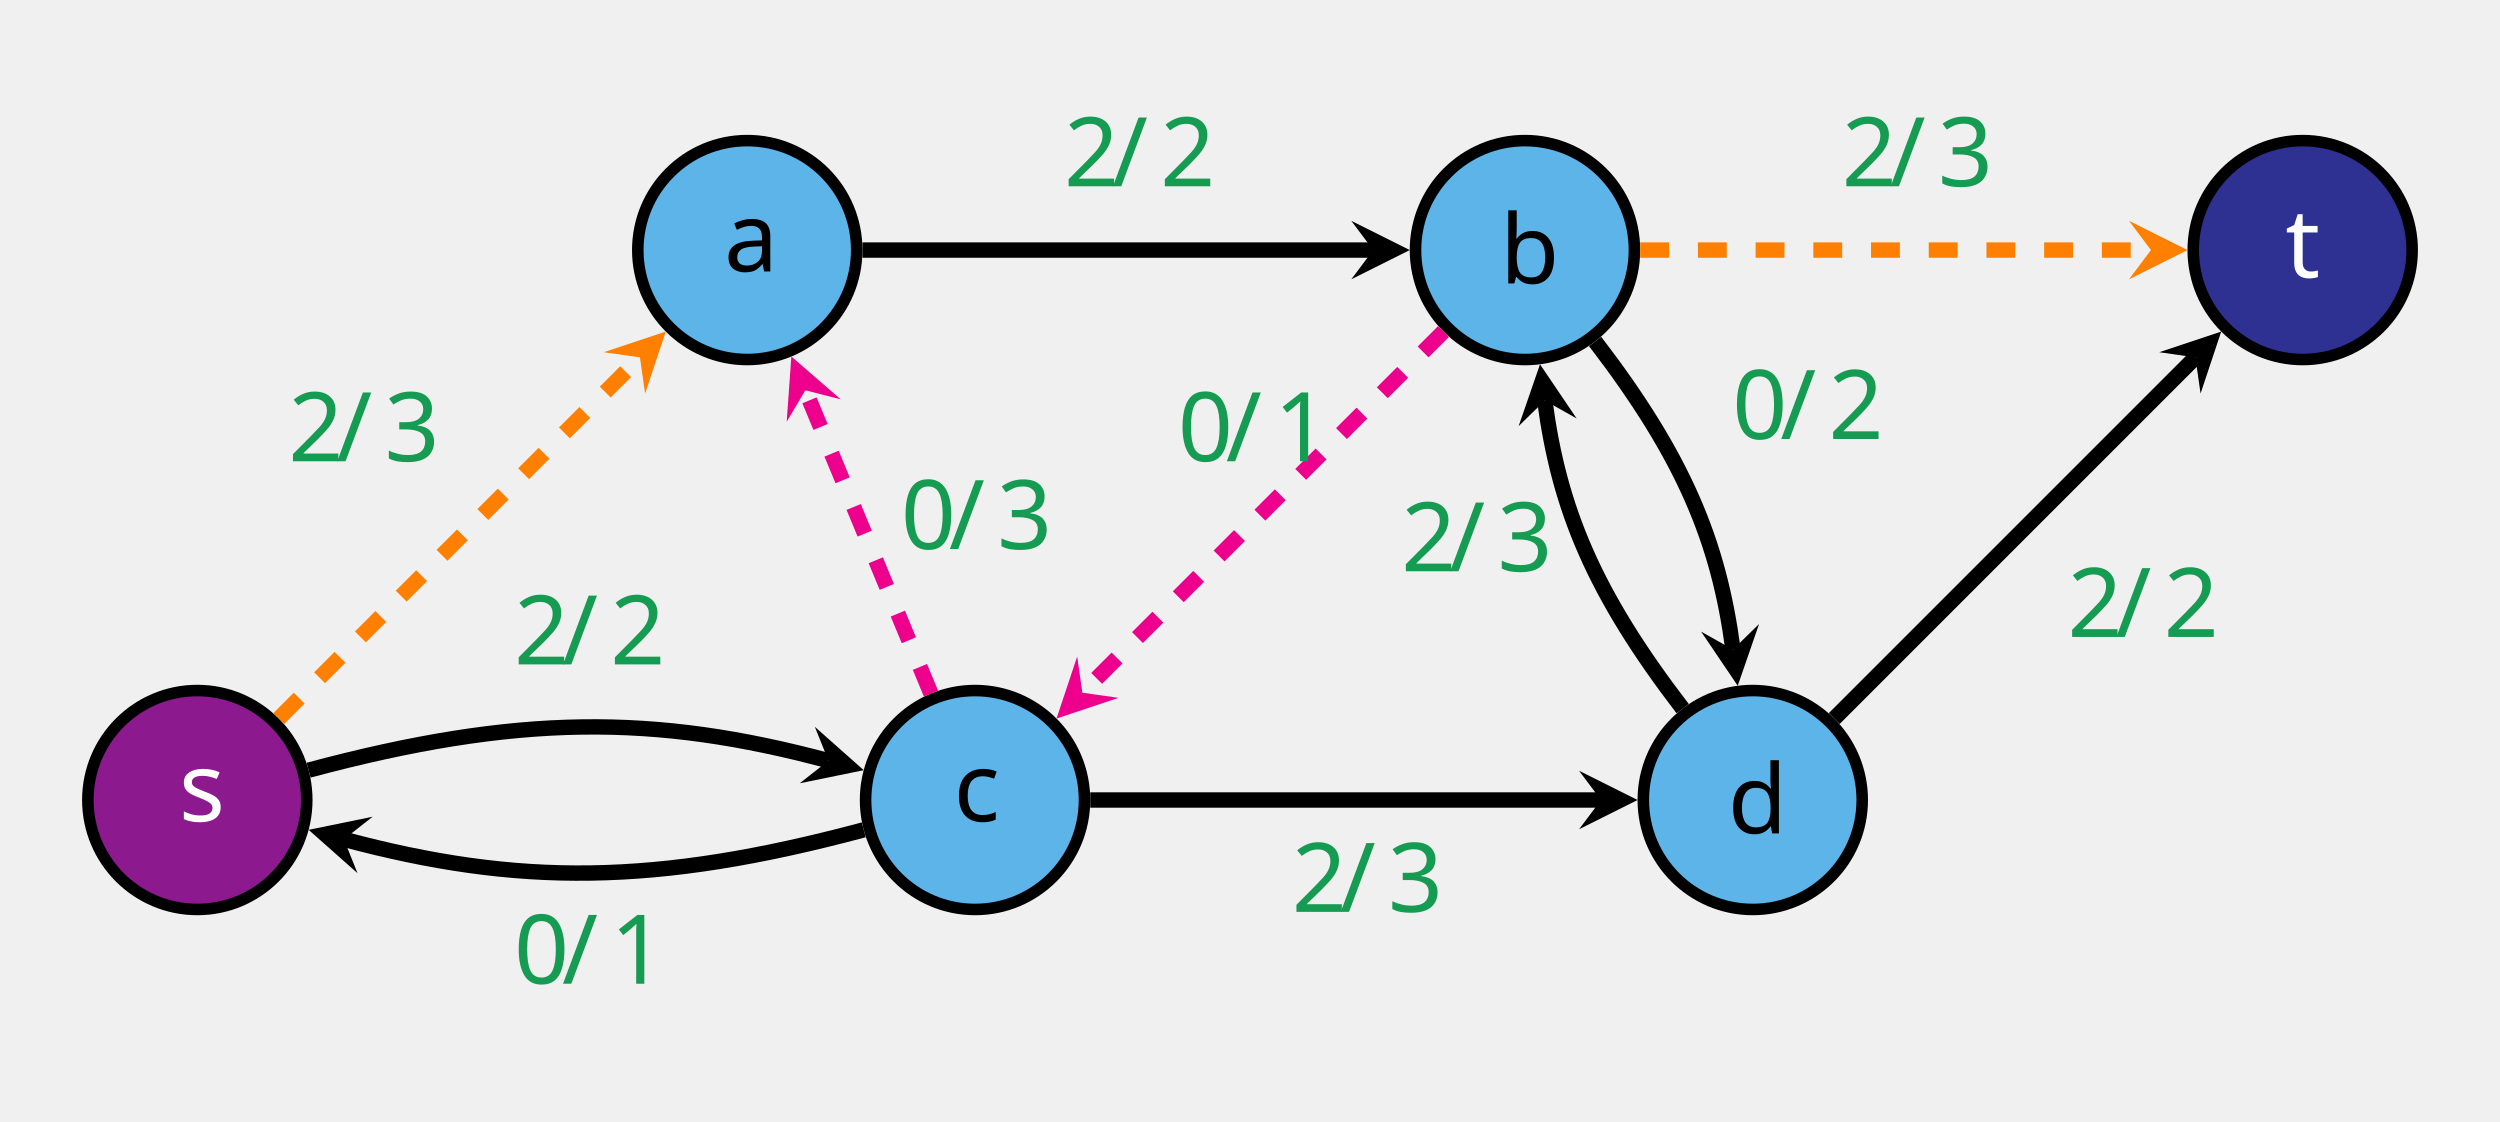
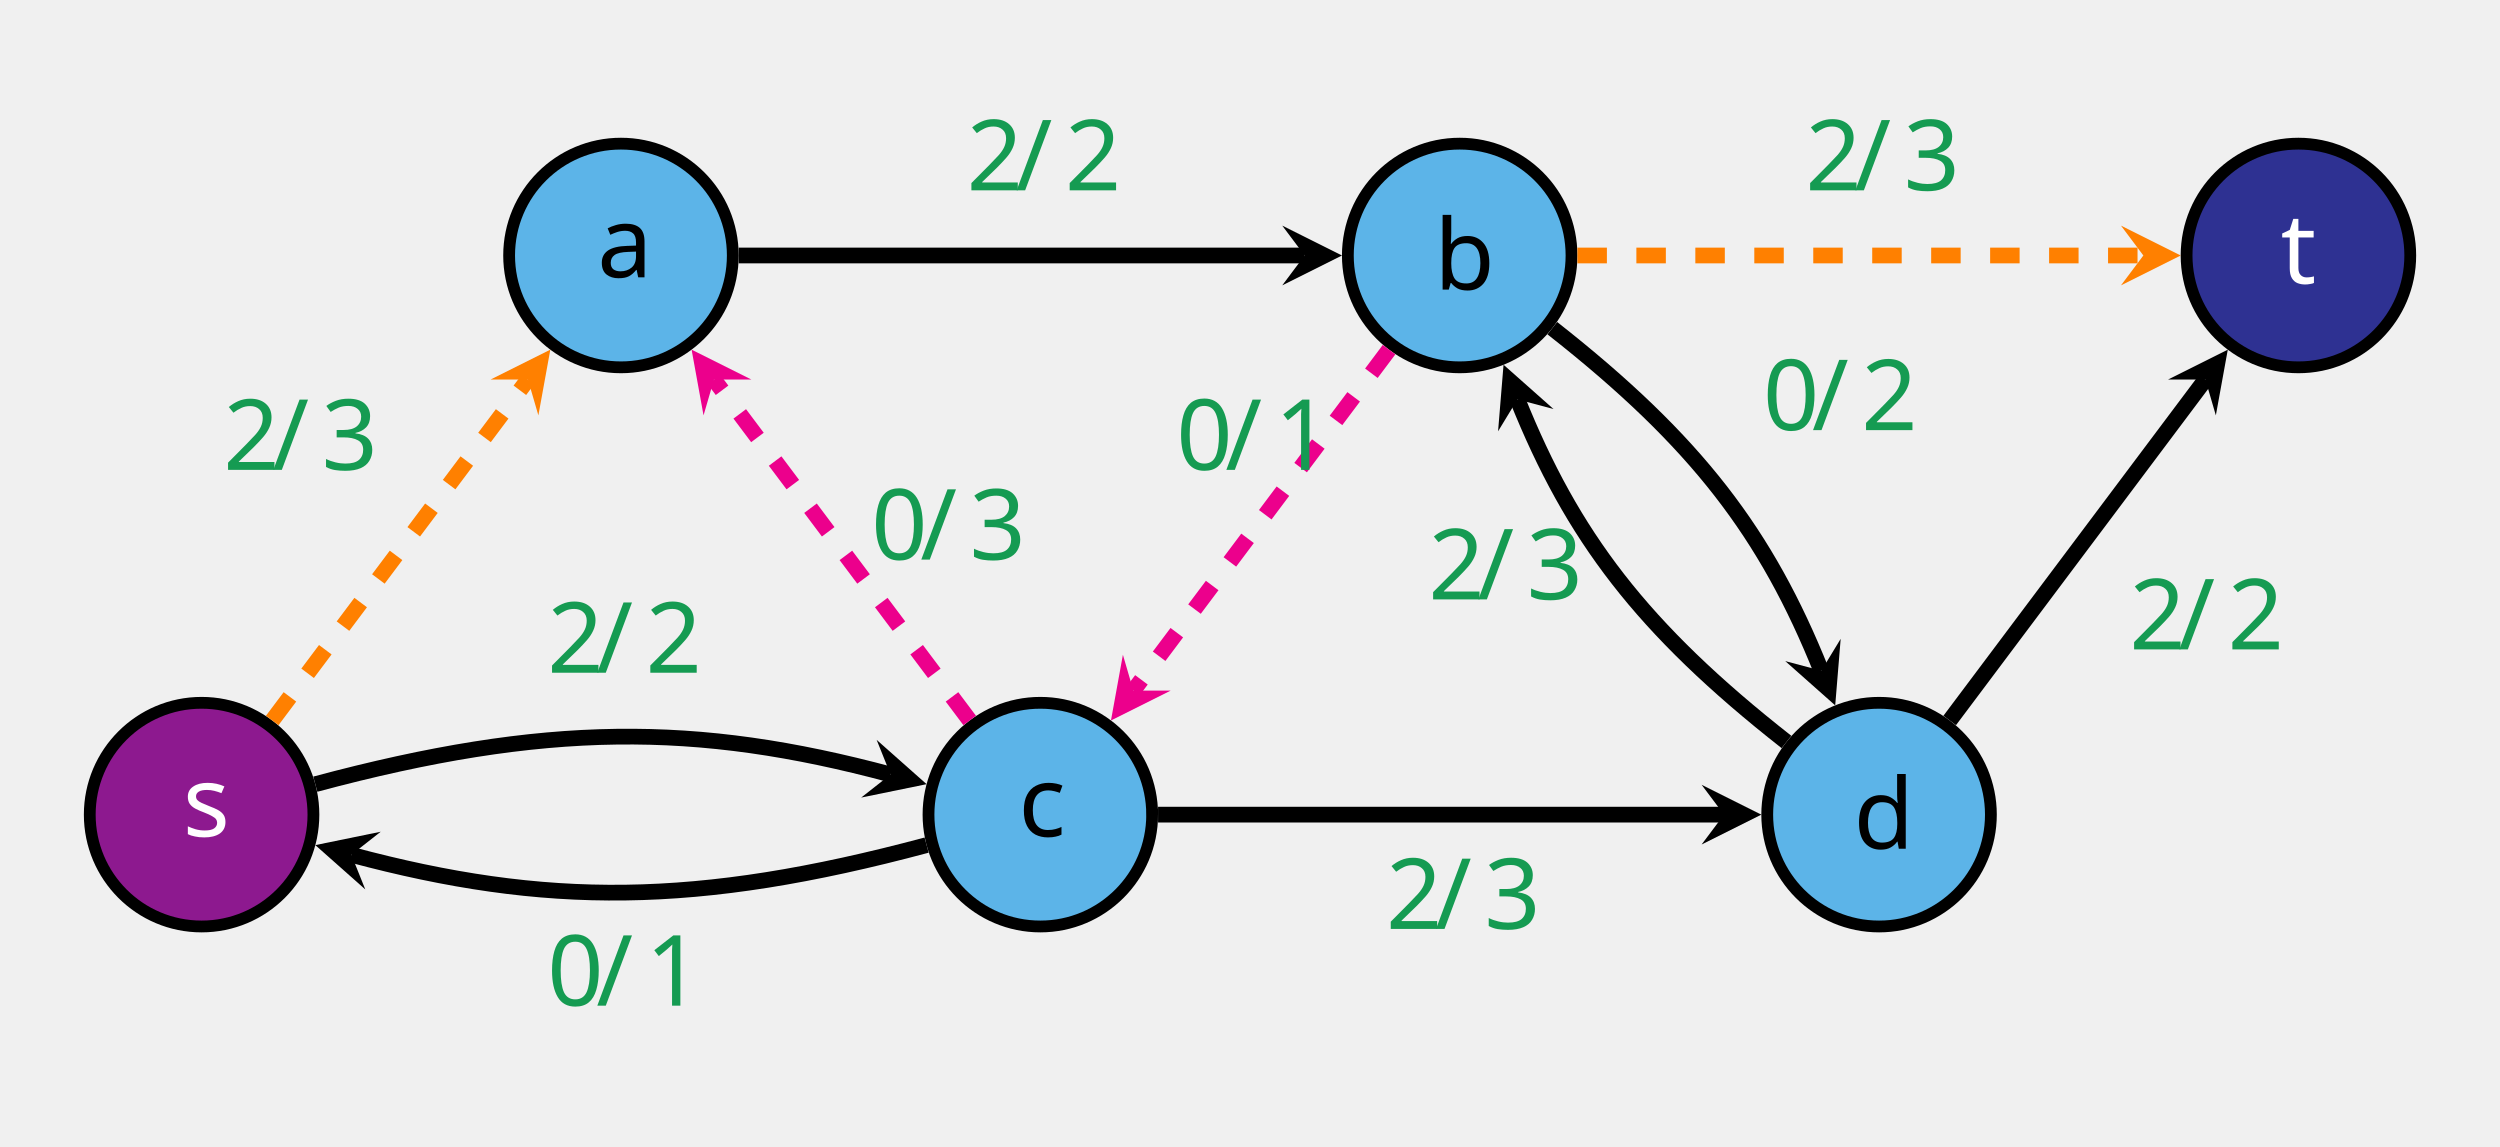
- <svg xmlns="http://www.w3.org/2000/svg" version="1.1" id="svg2" width="345.307" height="154.96" viewBox="0 0 345.307 154.96">
+ <svg xmlns="http://www.w3.org/2000/svg" version="1.1" id="svg2" width="337.972" height="155.044" viewBox="0 0 337.972 155.044">
  <defs id="defs6" />
-   <g id="g8" transform="matrix(1.333333,0,0,-1.333333,0,154.96)">
-     <g id="g10" transform="translate(77.409,90.315)">
+   <g id="g8" transform="matrix(1.333333,0,0,-1.333333,0,155.044)">
+     <g id="g10" transform="translate(20.44,33.685)">
      <g id="g12">
        <g id="g14">
          <g id="g16">
            <g id="g18">
-               <path d="M 11.339,0 C 11.339,6.262 6.262,11.339 0,11.339 -6.262,11.339 -11.339,6.262 -11.339,0 c 0,-6.262 5.076,-11.339 11.339,-11.339 6.262,0 11.339,5.076 11.339,11.339 z" style="fill:#5cb4e8;fill-opacity:1;fill-rule:nonzero;stroke:#000000;stroke-width:1.196;stroke-linecap:butt;stroke-linejoin:miter;stroke-miterlimit:10;stroke-dasharray:none;stroke-opacity:1" id="path20" />
-             </g>
-             <g id="g22" transform="translate(-2.394,-2.214)">
+               <path d="m 53.859,56.694 c 0,6.262 -5.076,11.339 -11.339,11.339 -6.262,0 -11.339,-5.076 -11.339,-11.339 0,-6.262 5.076,-11.339 11.339,-11.339 6.262,0 11.339,5.076 11.339,11.339 z" style="fill:#5cb4e8;fill-opacity:1;fill-rule:nonzero;stroke:#000000;stroke-width:1.196;stroke-linecap:butt;stroke-linejoin:miter;stroke-miterlimit:10;stroke-dasharray:none;stroke-opacity:1" id="path20" />
+             </g>
+             <g id="g22" transform="translate(40.126,54.479)">
              <g id="g24">
-                 <g id="g26" transform="translate(-75.015,-88.101)">
-                   <text xml:space="preserve" transform="matrix(1,0,0,-1,75.015,88.101)" style="font-variant:normal;font-weight:normal;font-size:9.963px;font-family:CMSS10;-inkscape-font-specification:CMSS10;writing-mode:lr-tb;fill:#000000;fill-opacity:1;fill-rule:nonzero;stroke:none" id="text30">
+                 <g id="g26" transform="translate(-60.566,-88.164)">
+                   <text xml:space="preserve" transform="matrix(1,0,0,-1,60.566,88.164)" style="font-variant:normal;font-weight:normal;font-size:9.963px;font-family:CMSS10;-inkscape-font-specification:CMSS10;writing-mode:lr-tb;fill:#000000;fill-opacity:1;fill-rule:nonzero;stroke:none" id="text30">
                    <tspan x="0" y="0" id="tspan28">a</tspan>
                  </text>
-                   <g id="g32" transform="translate(75.015,88.101)" />
-                 </g>
-               </g>
-               <g id="g34" transform="translate(2.394,2.214)" />
+                   <g id="g32" transform="translate(60.566,88.164)" />
+                 </g>
+               </g>
+               <g id="g34" transform="translate(-40.126,-54.479)" />
            </g>
          </g>
          <g id="g36">
            <g id="g38">
-               <path d="m 91.905,0 c 0,6.262 -5.076,11.339 -11.339,11.339 -6.262,0 -11.339,-5.076 -11.339,-11.339 0,-6.262 5.076,-11.339 11.339,-11.339 6.262,0 11.339,5.076 11.339,11.339 z" style="fill:#5cb4e8;fill-opacity:1;fill-rule:nonzero;stroke:#000000;stroke-width:1.196;stroke-linecap:butt;stroke-linejoin:miter;stroke-miterlimit:10;stroke-dasharray:none;stroke-opacity:1" id="path40" />
-             </g>
-             <g id="g42" transform="translate(77.992,-3.459)">
+               <path d="m 138.899,56.694 c 0,6.262 -5.076,11.339 -11.339,11.339 -6.262,0 -11.339,-5.076 -11.339,-11.339 0,-6.262 5.076,-11.339 11.339,-11.339 6.262,0 11.339,5.076 11.339,11.339 z" style="fill:#5cb4e8;fill-opacity:1;fill-rule:nonzero;stroke:#000000;stroke-width:1.196;stroke-linecap:butt;stroke-linejoin:miter;stroke-miterlimit:10;stroke-dasharray:none;stroke-opacity:1" id="path40" />
+             </g>
+             <g id="g42" transform="translate(124.986,53.234)">
              <g id="g44">
-                 <g id="g46" transform="translate(-155.401,-86.856)">
-                   <text xml:space="preserve" transform="matrix(1,0,0,-1,155.401,86.856)" style="font-variant:normal;font-weight:normal;font-size:9.963px;font-family:CMSS10;-inkscape-font-specification:CMSS10;writing-mode:lr-tb;fill:#000000;fill-opacity:1;fill-rule:nonzero;stroke:none" id="text50">
+                 <g id="g46" transform="translate(-145.426,-86.919)">
+                   <text xml:space="preserve" transform="matrix(1,0,0,-1,145.426,86.919)" style="font-variant:normal;font-weight:normal;font-size:9.963px;font-family:CMSS10;-inkscape-font-specification:CMSS10;writing-mode:lr-tb;fill:#000000;fill-opacity:1;fill-rule:nonzero;stroke:none" id="text50">
                    <tspan x="0" y="0" id="tspan48">b</tspan>
                  </text>
-                   <g id="g52" transform="translate(155.401,86.856)" />
-                 </g>
-               </g>
-               <g id="g54" transform="translate(-77.992,3.459)" />
+                   <g id="g52" transform="translate(145.426,86.919)" />
+                 </g>
+               </g>
+               <g id="g54" transform="translate(-124.986,-53.234)" />
            </g>
          </g>
          <g id="g56">
            <g id="g58">
-               <path d="m 172.472,0 c 0,6.262 -5.076,11.339 -11.339,11.339 -6.262,0 -11.339,-5.076 -11.339,-11.339 0,-6.262 5.076,-11.339 11.339,-11.339 6.262,0 11.339,5.076 11.339,11.339 z" style="fill:#2e3192;fill-opacity:1;fill-rule:nonzero;stroke:#000000;stroke-width:1.196;stroke-linecap:butt;stroke-linejoin:miter;stroke-miterlimit:10;stroke-dasharray:none;stroke-opacity:1" id="path60" />
-             </g>
-             <g id="g62" transform="translate(159.332,-2.846)">
+               <path d="m 223.94,56.694 c 0,6.262 -5.076,11.339 -11.339,11.339 -6.262,0 -11.339,-5.076 -11.339,-11.339 0,-6.262 5.076,-11.339 11.339,-11.339 6.262,0 11.339,5.076 11.339,11.339 z" style="fill:#2e3192;fill-opacity:1;fill-rule:nonzero;stroke:#000000;stroke-width:1.196;stroke-linecap:butt;stroke-linejoin:miter;stroke-miterlimit:10;stroke-dasharray:none;stroke-opacity:1" id="path60" />
+             </g>
+             <g id="g62" transform="translate(210.8,53.847)">
              <g id="g64">
-                 <g id="g66" transform="translate(-236.741,-87.469)">
-                   <text xml:space="preserve" transform="matrix(1,0,0,-1,236.741,87.469)" style="font-variant:normal;font-weight:normal;font-size:9.963px;font-family:CMSS10;-inkscape-font-specification:CMSS10;writing-mode:lr-tb;fill:#ffffff;fill-opacity:1;fill-rule:nonzero;stroke:none" id="text70">
+                 <g id="g66" transform="translate(-231.24,-87.532)">
+                   <text xml:space="preserve" transform="matrix(1,0,0,-1,231.24,87.532)" style="font-variant:normal;font-weight:normal;font-size:9.963px;font-family:CMSS10;-inkscape-font-specification:CMSS10;writing-mode:lr-tb;fill:#ffffff;fill-opacity:1;fill-rule:nonzero;stroke:none" id="text70">
                    <tspan x="0" y="0" id="tspan68">t</tspan>
                  </text>
-                   <g id="g72" transform="translate(236.741,87.469)" />
-                 </g>
-               </g>
-               <g id="g74" transform="translate(-159.332,2.846)" />
+                   <g id="g72" transform="translate(231.24,87.532)" />
+                 </g>
+               </g>
+               <g id="g74" transform="translate(-210.8,-53.847)" />
            </g>
          </g>
          <g id="g76">
            <g id="g78">
-               <path d="m -45.63,-56.969 c 0,6.262 -5.076,11.339 -11.339,11.339 -6.262,0 -11.339,-5.076 -11.339,-11.339 0,-6.262 5.076,-11.339 11.339,-11.339 6.262,0 11.339,5.076 11.339,11.339 z" style="fill:#8d198f;fill-opacity:1;fill-rule:nonzero;stroke:#000000;stroke-width:1.196;stroke-linecap:butt;stroke-linejoin:miter;stroke-miterlimit:10;stroke-dasharray:none;stroke-opacity:1" id="path80" />
-             </g>
-             <g id="g82" transform="translate(-58.878,-59.182)">
+               <path d="M 11.339,0 C 11.339,6.262 6.262,11.339 0,11.339 -6.262,11.339 -11.339,6.262 -11.339,0 c 0,-6.262 5.076,-11.339 11.339,-11.339 6.262,0 11.339,5.076 11.339,11.339 z" style="fill:#8d198f;fill-opacity:1;fill-rule:nonzero;stroke:#000000;stroke-width:1.196;stroke-linecap:butt;stroke-linejoin:miter;stroke-miterlimit:10;stroke-dasharray:none;stroke-opacity:1" id="path80" />
+             </g>
+             <g id="g82" transform="translate(-1.909,-2.214)">
              <g id="g84">
-                 <g id="g86" transform="translate(-18.531,-31.133)">
-                   <text xml:space="preserve" transform="matrix(1,0,0,-1,18.531,31.133)" style="font-variant:normal;font-weight:normal;font-size:9.963px;font-family:CMSS10;-inkscape-font-specification:CMSS10;writing-mode:lr-tb;fill:#ffffff;fill-opacity:1;fill-rule:nonzero;stroke:none" id="text90">
+                 <g id="g86" transform="translate(-18.531,-31.471)">
+                   <text xml:space="preserve" transform="matrix(1,0,0,-1,18.531,31.471)" style="font-variant:normal;font-weight:normal;font-size:9.963px;font-family:CMSS10;-inkscape-font-specification:CMSS10;writing-mode:lr-tb;fill:#ffffff;fill-opacity:1;fill-rule:nonzero;stroke:none" id="text90">
                    <tspan x="0" y="0" id="tspan88">s</tspan>
                  </text>
-                   <g id="g92" transform="translate(18.531,31.133)" />
-                 </g>
-               </g>
-               <g id="g94" transform="translate(58.878,59.182)" />
+                   <g id="g92" transform="translate(18.531,31.471)" />
+                 </g>
+               </g>
+               <g id="g94" transform="translate(1.909,2.214)" />
            </g>
          </g>
          <g id="g96">
            <g id="g98">
-               <path d="m 34.936,-56.969 c 0,6.262 -5.076,11.339 -11.339,11.339 -6.262,0 -11.339,-5.076 -11.339,-11.339 0,-6.262 5.076,-11.339 11.339,-11.339 6.262,0 11.339,5.076 11.339,11.339 z" style="fill:#5cb4e8;fill-opacity:1;fill-rule:nonzero;stroke:#000000;stroke-width:1.196;stroke-linecap:butt;stroke-linejoin:miter;stroke-miterlimit:10;stroke-dasharray:none;stroke-opacity:1" id="path100" />
-             </g>
-             <g id="g102" transform="translate(21.383,-59.182)">
+               <path d="m 96.379,0 c 0,6.262 -5.076,11.339 -11.339,11.339 C 78.778,11.339 73.702,6.262 73.702,0 c 0,-6.262 5.076,-11.339 11.339,-11.339 6.262,0 11.339,5.076 11.339,11.339 z" style="fill:#5cb4e8;fill-opacity:1;fill-rule:nonzero;stroke:#000000;stroke-width:1.196;stroke-linecap:butt;stroke-linejoin:miter;stroke-miterlimit:10;stroke-dasharray:none;stroke-opacity:1" id="path100" />
+             </g>
+             <g id="g102" transform="translate(82.826,-2.214)">
              <g id="g104">
-                 <g id="g106" transform="translate(-98.792,-31.133)">
-                   <text xml:space="preserve" transform="matrix(1,0,0,-1,98.792,31.133)" style="font-variant:normal;font-weight:normal;font-size:9.963px;font-family:CMSS10;-inkscape-font-specification:CMSS10;writing-mode:lr-tb;fill:#000000;fill-opacity:1;fill-rule:nonzero;stroke:none" id="text110">
+                 <g id="g106" transform="translate(-103.266,-31.471)">
+                   <text xml:space="preserve" transform="matrix(1,0,0,-1,103.266,31.471)" style="font-variant:normal;font-weight:normal;font-size:9.963px;font-family:CMSS10;-inkscape-font-specification:CMSS10;writing-mode:lr-tb;fill:#000000;fill-opacity:1;fill-rule:nonzero;stroke:none" id="text110">
                    <tspan x="0" y="0" id="tspan108">c</tspan>
                  </text>
-                   <g id="g112" transform="translate(98.792,31.133)" />
-                 </g>
-               </g>
-               <g id="g114" transform="translate(-21.383,59.182)" />
+                   <g id="g112" transform="translate(103.266,31.471)" />
+                 </g>
+               </g>
+               <g id="g114" transform="translate(-82.826,2.214)" />
            </g>
          </g>
          <g id="g116">
            <g id="g118">
-               <path d="m 115.503,-56.969 c 0,6.262 -5.076,11.339 -11.339,11.339 -6.262,0 -11.339,-5.076 -11.339,-11.339 0,-6.262 5.076,-11.339 11.339,-11.339 6.262,0 11.339,5.076 11.339,11.339 z" style="fill:#5cb4e8;fill-opacity:1;fill-rule:nonzero;stroke:#000000;stroke-width:1.196;stroke-linecap:butt;stroke-linejoin:miter;stroke-miterlimit:10;stroke-dasharray:none;stroke-opacity:1" id="path120" />
-             </g>
-             <g id="g122" transform="translate(101.589,-60.427)">
+               <path d="m 181.42,0 c 0,6.262 -5.076,11.339 -11.339,11.339 -6.262,0 -11.339,-5.076 -11.339,-11.339 0,-6.262 5.076,-11.339 11.339,-11.339 6.262,0 11.339,5.076 11.339,11.339 z" style="fill:#5cb4e8;fill-opacity:1;fill-rule:nonzero;stroke:#000000;stroke-width:1.196;stroke-linecap:butt;stroke-linejoin:miter;stroke-miterlimit:10;stroke-dasharray:none;stroke-opacity:1" id="path120" />
+             </g>
+             <g id="g122" transform="translate(167.505,-3.459)">
              <g id="g124">
-                 <g id="g126" transform="translate(-178.998,-29.888)">
-                   <text xml:space="preserve" transform="matrix(1,0,0,-1,178.998,29.888)" style="font-variant:normal;font-weight:normal;font-size:9.963px;font-family:CMSS10;-inkscape-font-specification:CMSS10;writing-mode:lr-tb;fill:#000000;fill-opacity:1;fill-rule:nonzero;stroke:none" id="text130">
+                 <g id="g126" transform="translate(-187.945,-30.226)">
+                   <text xml:space="preserve" transform="matrix(1,0,0,-1,187.945,30.226)" style="font-variant:normal;font-weight:normal;font-size:9.963px;font-family:CMSS10;-inkscape-font-specification:CMSS10;writing-mode:lr-tb;fill:#000000;fill-opacity:1;fill-rule:nonzero;stroke:none" id="text130">
                    <tspan x="0" y="0" id="tspan128">d</tspan>
                  </text>
-                   <g id="g132" transform="translate(178.998,29.888)" />
-                 </g>
-               </g>
-               <g id="g134" transform="translate(-101.589,60.427)" />
+                   <g id="g132" transform="translate(187.945,30.226)" />
+                 </g>
+               </g>
+               <g id="g134" transform="translate(-167.505,3.459)" />
            </g>
          </g>
          <g id="g136">
            <g id="g138">
-               <path d="m -48.529,-48.529 37.411,37.411" style="fill:none;stroke:#ff8000;stroke-width:1.594;stroke-linecap:butt;stroke-linejoin:miter;stroke-miterlimit:10;stroke-dasharray:2.989, 2.989;stroke-dashoffset:0;stroke-opacity:1" id="path140" />
-               <g id="g142" transform="matrix(0.7071,0.7071,-0.7071,0.7071,-11.11736,-11.11736)">
+               <path d="M 7.162,9.549 33.087,44.116" style="fill:none;stroke:#ff8000;stroke-width:1.594;stroke-linecap:butt;stroke-linejoin:miter;stroke-miterlimit:10;stroke-dasharray:2.989, 2.989;stroke-dashoffset:0;stroke-opacity:1" id="path140" />
+               <g id="g142" transform="matrix(0.59999,0.79997,-0.79997,0.59999,33.08698,44.11621)">
                <g id="g144">
                  <path d="M 3.786,0 -2.271,3.029 0,0 -2.271,-3.029" style="fill:#ff8000;fill-opacity:1;fill-rule:nonzero;stroke:none" id="path146" />
                </g>
              </g>
              <g id="g148">
-                 <g id="g150" transform="translate(-47.546,-21.876)">
+                 <g id="g150" transform="translate(2.199,34.955)">
                  <g id="g152">
-                     <g id="g154" transform="translate(-29.863,-68.439)">
-                       <text xml:space="preserve" transform="matrix(1,0,0,-1,29.863,68.439)" style="font-variant:normal;font-weight:normal;font-size:9.963px;font-family:CMSS10;-inkscape-font-specification:CMSS10;writing-mode:lr-tb;fill:#159b52;fill-opacity:1;fill-rule:nonzero;stroke:none" id="text162">
+                     <g id="g154" transform="translate(-22.639,-68.64)">
+                       <text xml:space="preserve" transform="matrix(1,0,0,-1,22.639,68.64)" style="font-variant:normal;font-weight:normal;font-size:9.963px;font-family:CMSS10;-inkscape-font-specification:CMSS10;writing-mode:lr-tb;fill:#159b52;fill-opacity:1;fill-rule:nonzero;stroke:none" id="text162">
                        <tspan x="0" y="0" id="tspan156">2</tspan>
                        <tspan x="4.981" y="0" id="tspan158">/</tspan>
                        <tspan x="9.963" y="0" id="tspan160">3</tspan>
                      </text>
-                       <g id="g164" transform="translate(29.863,68.439)" />
-                     </g>
-                   </g>
-                   <g id="g166" transform="translate(47.546,21.876)" />
+                       <g id="g164" transform="translate(22.639,68.64)" />
+                     </g>
+                   </g>
+                   <g id="g166" transform="translate(-2.199,-34.955)" />
                </g>
              </g>
            </g>
          </g>
          <g id="g168">
            <g id="g170">
-               <path d="m -45.439,-53.88 c 21.662,5.804 35.845,5.804 53.85,0.98" style="fill:none;stroke:#000000;stroke-width:1.594;stroke-linecap:butt;stroke-linejoin:miter;stroke-miterlimit:10;stroke-dasharray:none;stroke-opacity:1" id="path172" />
-               <g id="g174" transform="matrix(0.96593,-0.25879,0.25879,0.96593,8.41077,-52.90045)">
+               <path d="m 11.53,3.089 c 23.347,6.256 38.634,6.256 58.324,0.98" style="fill:none;stroke:#000000;stroke-width:1.594;stroke-linecap:butt;stroke-linejoin:miter;stroke-miterlimit:10;stroke-dasharray:none;stroke-opacity:1" id="path172" />
+               <g id="g174" transform="matrix(0.96593,-0.25879,0.25879,0.96593,69.85382,4.06876)">
                <g id="g176">
                  <path d="M 3.786,0 -2.271,3.029 0,0 -2.271,-3.029" style="fill:#000000;fill-opacity:1;fill-rule:nonzero;stroke:none" id="path178" />
                </g>
              </g>
              <g id="g180">
-                 <g id="g182" transform="translate(-24.158,-42.918)">
+                 <g id="g182" transform="translate(35.048,14.389)">
                  <g id="g184">
-                     <g id="g186" transform="translate(-53.251,-47.397)">
-                       <text xml:space="preserve" transform="matrix(1,0,0,-1,53.251,47.397)" style="font-variant:normal;font-weight:normal;font-size:9.963px;font-family:CMSS10;-inkscape-font-specification:CMSS10;writing-mode:lr-tb;fill:#159b52;fill-opacity:1;fill-rule:nonzero;stroke:none" id="text194">
+                     <g id="g186" transform="translate(-55.488,-48.074)">
+                       <text xml:space="preserve" transform="matrix(1,0,0,-1,55.488,48.074)" style="font-variant:normal;font-weight:normal;font-size:9.963px;font-family:CMSS10;-inkscape-font-specification:CMSS10;writing-mode:lr-tb;fill:#159b52;fill-opacity:1;fill-rule:nonzero;stroke:none" id="text194">
                        <tspan x="0" y="0" id="tspan188">2</tspan>
                        <tspan x="4.981" y="0" id="tspan190">/</tspan>
                        <tspan x="9.963" y="0" id="tspan192">2</tspan>
                      </text>
-                       <g id="g196" transform="translate(53.251,47.397)" />
-                     </g>
-                   </g>
-                   <g id="g198" transform="translate(24.158,42.918)" />
+                       <g id="g196" transform="translate(55.488,48.074)" />
+                     </g>
+                   </g>
+                   <g id="g198" transform="translate(-35.048,-14.389)" />
                </g>
              </g>
            </g>
          </g>
          <g id="g200">
            <g id="g202">
-               <path d="m 12.068,-60.058 c -21.662,-5.804 -35.845,-5.804 -53.85,-0.98" style="fill:none;stroke:#000000;stroke-width:1.594;stroke-linecap:butt;stroke-linejoin:miter;stroke-miterlimit:10;stroke-dasharray:none;stroke-opacity:1" id="path204" />
-               <g id="g206" transform="matrix(-0.96593,0.25879,-0.25879,-0.96593,-41.78261,-61.03798)">
+               <path d="M 73.511,-3.089 C 50.163,-9.345 34.877,-9.345 15.187,-4.069" style="fill:none;stroke:#000000;stroke-width:1.594;stroke-linecap:butt;stroke-linejoin:miter;stroke-miterlimit:10;stroke-dasharray:none;stroke-opacity:1" id="path204" />
+               <g id="g206" transform="matrix(-0.96593,0.25879,-0.25879,-0.96593,15.18658,-4.06876)">
                <g id="g208">
                  <path d="M 3.786,0 -2.271,3.029 0,0 -2.271,-3.029" style="fill:#000000;fill-opacity:1;fill-rule:nonzero;stroke:none" id="path210" />
                </g>
              </g>
              <g id="g212">
-                 <g id="g214" transform="translate(-24.158,-76)">
+                 <g id="g214" transform="translate(35.048,-19.37)">
                  <g id="g216">
-                     <g id="g218" transform="translate(-53.251,-14.315)">
-                       <text xml:space="preserve" transform="matrix(1,0,0,-1,53.251,14.315)" style="font-variant:normal;font-weight:normal;font-size:9.963px;font-family:CMSS10;-inkscape-font-specification:CMSS10;writing-mode:lr-tb;fill:#159b52;fill-opacity:1;fill-rule:nonzero;stroke:none" id="text226">
+                     <g id="g218" transform="translate(-55.488,-14.315)">
+                       <text xml:space="preserve" transform="matrix(1,0,0,-1,55.488,14.315)" style="font-variant:normal;font-weight:normal;font-size:9.963px;font-family:CMSS10;-inkscape-font-specification:CMSS10;writing-mode:lr-tb;fill:#159b52;fill-opacity:1;fill-rule:nonzero;stroke:none" id="text226">
                        <tspan x="0" y="0" id="tspan220">0</tspan>
                        <tspan x="4.981" y="0" id="tspan222">/</tspan>
                        <tspan x="9.963" y="0" id="tspan224">1</tspan>
                      </text>
-                       <g id="g228" transform="translate(53.251,14.315)" />
-                     </g>
-                   </g>
-                   <g id="g230" transform="translate(24.158,76)" />
+                       <g id="g228" transform="translate(55.488,14.315)" />
+                     </g>
+                   </g>
+                   <g id="g230" transform="translate(-35.048,19.37)" />
                </g>
              </g>
            </g>
          </g>
          <g id="g232">
            <g id="g234">
-               <path d="M 19.03,-45.942 6.016,-14.525" style="fill:none;stroke:#ec008c;stroke-width:1.594;stroke-linecap:butt;stroke-linejoin:miter;stroke-miterlimit:10;stroke-dasharray:2.989, 2.989;stroke-dashoffset:0;stroke-opacity:1" id="path236" />
-               <g id="g238" transform="matrix(-0.38266,0.92383,-0.92383,-0.38266,6.01628,-14.52467)">
+               <path d="M 77.879,9.549 51.953,44.116" style="fill:none;stroke:#ec008c;stroke-width:1.594;stroke-linecap:butt;stroke-linejoin:miter;stroke-miterlimit:10;stroke-dasharray:2.989, 2.989;stroke-dashoffset:0;stroke-opacity:1" id="path236" />
+               <g id="g238" transform="matrix(-0.59999,0.79997,-0.79997,-0.59999,51.95341,44.11621)">
                <g id="g240">
                  <path d="M 3.786,0 -2.271,3.029 0,0 -2.271,-3.029" style="fill:#ec008c;fill-opacity:1;fill-rule:nonzero;stroke:none" id="path242" />
                </g>
              </g>
              <g id="g244">
-                 <g id="g246" transform="translate(15.916,-30.975)">
+                 <g id="g246" transform="translate(67.897,25.856)">
                  <g id="g248">
-                     <g id="g250" transform="translate(-93.325,-59.34)">
-                       <text xml:space="preserve" transform="matrix(1,0,0,-1,93.325,59.34)" style="font-variant:normal;font-weight:normal;font-size:9.963px;font-family:CMSS10;-inkscape-font-specification:CMSS10;writing-mode:lr-tb;fill:#159b52;fill-opacity:1;fill-rule:nonzero;stroke:none" id="text258">
+                     <g id="g250" transform="translate(-88.337,-59.541)">
+                       <text xml:space="preserve" transform="matrix(1,0,0,-1,88.337,59.541)" style="font-variant:normal;font-weight:normal;font-size:9.963px;font-family:CMSS10;-inkscape-font-specification:CMSS10;writing-mode:lr-tb;fill:#159b52;fill-opacity:1;fill-rule:nonzero;stroke:none" id="text258">
                        <tspan x="0" y="0" id="tspan252">0</tspan>
                        <tspan x="4.981" y="0" id="tspan254">/</tspan>
                        <tspan x="9.963" y="0" id="tspan256">3</tspan>
                      </text>
-                       <g id="g260" transform="translate(93.325,59.34)" />
-                     </g>
-                   </g>
-                   <g id="g262" transform="translate(-15.916,30.975)" />
+                       <g id="g260" transform="translate(88.337,59.541)" />
+                     </g>
+                   </g>
+                   <g id="g262" transform="translate(-67.897,-25.856)" />
                </g>
              </g>
            </g>
          </g>
          <g id="g264">
            <g id="g266">
-               <path d="M 11.936,0 H 64.844" style="fill:none;stroke:#000000;stroke-width:1.594;stroke-linecap:butt;stroke-linejoin:miter;stroke-miterlimit:10;stroke-dasharray:none;stroke-opacity:1" id="path268" />
-               <g id="g270" transform="translate(64.84427)">
+               <path d="m 54.457,56.694 h 57.382" style="fill:none;stroke:#000000;stroke-width:1.594;stroke-linecap:butt;stroke-linejoin:miter;stroke-miterlimit:10;stroke-dasharray:none;stroke-opacity:1" id="path268" />
+               <g id="g270" transform="translate(111.8383,56.69362)">
                <g id="g272">
                  <path d="M 3.786,0 -2.271,3.029 0,0 -2.271,-3.029" style="fill:#000000;fill-opacity:1;fill-rule:nonzero;stroke:none" id="path274" />
                </g>
              </g>
              <g id="g276">
-                 <g id="g278" transform="translate(32.811,6.608)">
+                 <g id="g278" transform="translate(77.568,63.301)">
                  <g id="g280">
-                     <g id="g282" transform="translate(-110.22,-96.923)">
-                       <text xml:space="preserve" transform="matrix(1,0,0,-1,110.22,96.923)" style="font-variant:normal;font-weight:normal;font-size:9.963px;font-family:CMSS10;-inkscape-font-specification:CMSS10;writing-mode:lr-tb;fill:#159b52;fill-opacity:1;fill-rule:nonzero;stroke:none" id="text290">
+                     <g id="g282" transform="translate(-98.008,-96.986)">
+                       <text xml:space="preserve" transform="matrix(1,0,0,-1,98.008,96.986)" style="font-variant:normal;font-weight:normal;font-size:9.963px;font-family:CMSS10;-inkscape-font-specification:CMSS10;writing-mode:lr-tb;fill:#159b52;fill-opacity:1;fill-rule:nonzero;stroke:none" id="text290">
                        <tspan x="0" y="0" id="tspan284">2</tspan>
                        <tspan x="4.981" y="0" id="tspan286">/</tspan>
                        <tspan x="9.963" y="0" id="tspan288">2</tspan>
                      </text>
-                       <g id="g292" transform="translate(110.22,96.923)" />
-                     </g>
-                   </g>
-                   <g id="g294" transform="translate(-32.811,-6.608)" />
+                       <g id="g292" transform="translate(98.008,96.986)" />
+                     </g>
+                   </g>
+                   <g id="g294" transform="translate(-77.568,-63.301)" />
                </g>
              </g>
            </g>
          </g>
          <g id="g296">
            <g id="g298">
-               <path d="M 72.126,-8.44 34.715,-45.852" style="fill:none;stroke:#ec008c;stroke-width:1.594;stroke-linecap:butt;stroke-linejoin:miter;stroke-miterlimit:10;stroke-dasharray:2.989, 2.989;stroke-dashoffset:0;stroke-opacity:1" id="path300" />
-               <g id="g302" transform="matrix(-0.7071,-0.7071,0.7071,-0.7071,34.7147,-45.85185)">
+               <path d="M 120.399,47.145 94.474,12.577" style="fill:none;stroke:#ec008c;stroke-width:1.594;stroke-linecap:butt;stroke-linejoin:miter;stroke-miterlimit:10;stroke-dasharray:2.989, 2.989;stroke-dashoffset:0;stroke-opacity:1" id="path300" />
+               <g id="g302" transform="matrix(-0.59999,-0.79997,0.79997,-0.59999,94.47365,12.5774)">
                <g id="g304">
                  <path d="M 3.786,0 -2.271,3.029 0,0 -2.271,-3.029" style="fill:#ec008c;fill-opacity:1;fill-rule:nonzero;stroke:none" id="path306" />
                </g>
              </g>
              <g id="g308">
-                 <g id="g310" transform="translate(44.609,-21.876)">
+                 <g id="g310" transform="translate(98.827,34.955)">
                  <g id="g312">
-                     <g id="g314" transform="translate(-122.018,-68.439)">
-                       <text xml:space="preserve" transform="matrix(1,0,0,-1,122.018,68.439)" style="font-variant:normal;font-weight:normal;font-size:9.963px;font-family:CMSS10;-inkscape-font-specification:CMSS10;writing-mode:lr-tb;fill:#159b52;fill-opacity:1;fill-rule:nonzero;stroke:none" id="text322">
+                     <g id="g314" transform="translate(-119.267,-68.64)">
+                       <text xml:space="preserve" transform="matrix(1,0,0,-1,119.267,68.64)" style="font-variant:normal;font-weight:normal;font-size:9.963px;font-family:CMSS10;-inkscape-font-specification:CMSS10;writing-mode:lr-tb;fill:#159b52;fill-opacity:1;fill-rule:nonzero;stroke:none" id="text322">
                        <tspan x="0" y="0" id="tspan316">0</tspan>
                        <tspan x="4.981" y="0" id="tspan318">/</tspan>
                        <tspan x="9.963" y="0" id="tspan320">1</tspan>
                      </text>
-                       <g id="g324" transform="translate(122.018,68.439)" />
-                     </g>
-                   </g>
-                   <g id="g326" transform="translate(-44.609,21.876)" />
+                       <g id="g324" transform="translate(119.267,68.64)" />
+                     </g>
+                   </g>
+                   <g id="g326" transform="translate(-98.827,-34.955)" />
                </g>
              </g>
            </g>
          </g>
          <g id="g328">
            <g id="g330">
-               <path d="M 35.534,-56.969 H 88.442" style="fill:none;stroke:#000000;stroke-width:1.594;stroke-linecap:butt;stroke-linejoin:miter;stroke-miterlimit:10;stroke-dasharray:none;stroke-opacity:1" id="path332" />
-               <g id="g334" transform="translate(88.44164,-56.96921)">
+               <path d="m 96.977,0 h 57.382" style="fill:none;stroke:#000000;stroke-width:1.594;stroke-linecap:butt;stroke-linejoin:miter;stroke-miterlimit:10;stroke-dasharray:none;stroke-opacity:1" id="path332" />
+               <g id="g334" transform="translate(154.3586)">
                <g id="g336">
                  <path d="M 3.786,0 -2.271,3.029 0,0 -2.271,-3.029" style="fill:#000000;fill-opacity:1;fill-rule:nonzero;stroke:none" id="path338" />
                </g>
              </g>
              <g id="g340">
-                 <g id="g342" transform="translate(56.408,-68.558)">
+                 <g id="g342" transform="translate(120.087,-11.589)">
                  <g id="g344">
-                     <g id="g346" transform="translate(-133.817,-21.757)">
-                       <text xml:space="preserve" transform="matrix(1,0,0,-1,133.817,21.757)" style="font-variant:normal;font-weight:normal;font-size:9.963px;font-family:CMSS10;-inkscape-font-specification:CMSS10;writing-mode:lr-tb;fill:#159b52;fill-opacity:1;fill-rule:nonzero;stroke:none" id="text354">
+                     <g id="g346" transform="translate(-140.527,-22.096)">
+                       <text xml:space="preserve" transform="matrix(1,0,0,-1,140.527,22.096)" style="font-variant:normal;font-weight:normal;font-size:9.963px;font-family:CMSS10;-inkscape-font-specification:CMSS10;writing-mode:lr-tb;fill:#159b52;fill-opacity:1;fill-rule:nonzero;stroke:none" id="text354">
                        <tspan x="0" y="0" id="tspan348">2</tspan>
                        <tspan x="4.981" y="0" id="tspan350">/</tspan>
                        <tspan x="9.963" y="0" id="tspan352">3</tspan>
                      </text>
-                       <g id="g356" transform="translate(133.817,21.757)" />
-                     </g>
-                   </g>
-                   <g id="g358" transform="translate(-56.408,68.558)" />
+                       <g id="g356" transform="translate(140.527,22.096)" />
+                     </g>
+                   </g>
+                   <g id="g358" transform="translate(-120.087,11.589)" />
                </g>
              </g>
            </g>
          </g>
          <g id="g360">
            <g id="g362">
-               <path d="m 96.898,-47.5 c -9.181,11.965 -12.805,20.713 -14.28,31.913" style="fill:none;stroke:#000000;stroke-width:1.594;stroke-linecap:butt;stroke-linejoin:miter;stroke-miterlimit:10;stroke-dasharray:none;stroke-opacity:1" id="path364" />
-               <g id="g366" transform="matrix(-0.13051,0.9914,-0.9914,-0.13051,82.61845,-15.58696)">
+               <path d="m 160.692,7.37 c -14.708,11.545 -21.72,20.894 -27.275,34.733" style="fill:none;stroke:#000000;stroke-width:1.594;stroke-linecap:butt;stroke-linejoin:miter;stroke-miterlimit:10;stroke-dasharray:none;stroke-opacity:1" id="path364" />
+               <g id="g366" transform="matrix(-0.3725,0.928,-0.928,-0.3725,133.4168,42.10324)">
                <g id="g368">
                  <path d="M 3.786,0 -2.271,3.029 0,0 -2.271,-3.029" style="fill:#000000;fill-opacity:1;fill-rule:nonzero;stroke:none" id="path370" />
                </g>
              </g>
              <g id="g372">
-                 <g id="g374" transform="translate(67.744,-33.277)">
+                 <g id="g374" transform="translate(124.382,21.825)">
                  <g id="g376">
-                     <g id="g378" transform="translate(-145.153,-57.038)">
-                       <text xml:space="preserve" transform="matrix(1,0,0,-1,145.153,57.038)" style="font-variant:normal;font-weight:normal;font-size:9.963px;font-family:CMSS10;-inkscape-font-specification:CMSS10;writing-mode:lr-tb;fill:#159b52;fill-opacity:1;fill-rule:nonzero;stroke:none" id="text386">
+                     <g id="g378" transform="translate(-144.822,-55.51)">
+                       <text xml:space="preserve" transform="matrix(1,0,0,-1,144.822,55.51)" style="font-variant:normal;font-weight:normal;font-size:9.963px;font-family:CMSS10;-inkscape-font-specification:CMSS10;writing-mode:lr-tb;fill:#159b52;fill-opacity:1;fill-rule:nonzero;stroke:none" id="text386">
                        <tspan x="0" y="0" id="tspan380">2</tspan>
                        <tspan x="4.981" y="0" id="tspan382">/</tspan>
                        <tspan x="9.963" y="0" id="tspan384">3</tspan>
                      </text>
-                       <g id="g388" transform="translate(145.153,57.038)" />
-                     </g>
-                   </g>
-                   <g id="g390" transform="translate(-67.744,33.277)" />
+                       <g id="g388" transform="translate(144.822,55.51)" />
+                     </g>
+                   </g>
+                   <g id="g390" transform="translate(-124.382,-21.825)" />
                </g>
              </g>
            </g>
          </g>
          <g id="g392">
            <g id="g394">
-               <path d="m 87.833,-9.469 c 9.181,-11.965 12.805,-20.713 14.28,-31.913" style="fill:none;stroke:#000000;stroke-width:1.594;stroke-linecap:butt;stroke-linejoin:miter;stroke-miterlimit:10;stroke-dasharray:none;stroke-opacity:1" id="path396" />
-               <g id="g398" transform="matrix(0.13051,-0.9914,0.9914,0.13051,102.112,-41.38223)">
+               <path d="m 136.95,49.324 c 14.708,-11.545 21.72,-20.894 27.275,-34.733" style="fill:none;stroke:#000000;stroke-width:1.594;stroke-linecap:butt;stroke-linejoin:miter;stroke-miterlimit:10;stroke-dasharray:none;stroke-opacity:1" id="path396" />
+               <g id="g398" transform="matrix(0.3725,-0.928,0.928,0.3725,164.2247,14.59036)">
                <g id="g400">
                  <path d="M 3.786,0 -2.271,3.029 0,0 -2.271,-3.029" style="fill:#000000;fill-opacity:1;fill-rule:nonzero;stroke:none" id="path402" />
                </g>
              </g>
              <g id="g404">
-                 <g id="g406" transform="translate(102.04,-19.573)">
+                 <g id="g406" transform="translate(158.312,38.986)">
                  <g id="g408">
-                     <g id="g410" transform="translate(-179.449,-70.742)">
-                       <text xml:space="preserve" transform="matrix(1,0,0,-1,179.449,70.742)" style="font-variant:normal;font-weight:normal;font-size:9.963px;font-family:CMSS10;-inkscape-font-specification:CMSS10;writing-mode:lr-tb;fill:#159b52;fill-opacity:1;fill-rule:nonzero;stroke:none" id="text418">
+                     <g id="g410" transform="translate(-178.752,-72.671)">
+                       <text xml:space="preserve" transform="matrix(1,0,0,-1,178.752,72.671)" style="font-variant:normal;font-weight:normal;font-size:9.963px;font-family:CMSS10;-inkscape-font-specification:CMSS10;writing-mode:lr-tb;fill:#159b52;fill-opacity:1;fill-rule:nonzero;stroke:none" id="text418">
                        <tspan x="0" y="0" id="tspan412">0</tspan>
                        <tspan x="4.981" y="0" id="tspan414">/</tspan>
                        <tspan x="9.963" y="0" id="tspan416">2</tspan>
                      </text>
-                       <g id="g420" transform="translate(179.449,70.742)" />
-                     </g>
-                   </g>
-                   <g id="g422" transform="translate(-102.04,19.573)" />
+                       <g id="g420" transform="translate(178.752,72.671)" />
+                     </g>
+                   </g>
+                   <g id="g422" transform="translate(-158.312,-38.986)" />
                </g>
              </g>
            </g>
          </g>
          <g id="g424">
            <g id="g426">
-               <path d="m 92.503,0 h 52.908" style="fill:none;stroke:#ff8000;stroke-width:1.594;stroke-linecap:butt;stroke-linejoin:miter;stroke-miterlimit:10;stroke-dasharray:2.989, 2.989;stroke-dashoffset:0;stroke-opacity:1" id="path428" />
-               <g id="g430" transform="translate(145.4109)">
+               <path d="m 139.497,56.694 h 57.382" style="fill:none;stroke:#ff8000;stroke-width:1.594;stroke-linecap:butt;stroke-linejoin:miter;stroke-miterlimit:10;stroke-dasharray:2.989, 2.989;stroke-dashoffset:0;stroke-opacity:1" id="path428" />
+               <g id="g430" transform="translate(196.8788,56.69362)">
                <g id="g432">
                  <path d="M 3.786,0 -2.271,3.029 0,0 -2.271,-3.029" style="fill:#ff8000;fill-opacity:1;fill-rule:nonzero;stroke:none" id="path434" />
                </g>
              </g>
              <g id="g436">
-                 <g id="g438" transform="translate(113.376,6.608)">
+                 <g id="g438" transform="translate(162.607,63.301)">
                  <g id="g440">
-                     <g id="g442" transform="translate(-190.785,-96.923)">
-                       <text xml:space="preserve" transform="matrix(1,0,0,-1,190.785,96.923)" style="font-variant:normal;font-weight:normal;font-size:9.963px;font-family:CMSS10;-inkscape-font-specification:CMSS10;writing-mode:lr-tb;fill:#159b52;fill-opacity:1;fill-rule:nonzero;stroke:none" id="text450">
+                     <g id="g442" transform="translate(-183.047,-96.986)">
+                       <text xml:space="preserve" transform="matrix(1,0,0,-1,183.047,96.986)" style="font-variant:normal;font-weight:normal;font-size:9.963px;font-family:CMSS10;-inkscape-font-specification:CMSS10;writing-mode:lr-tb;fill:#159b52;fill-opacity:1;fill-rule:nonzero;stroke:none" id="text450">
                        <tspan x="0" y="0" id="tspan444">2</tspan>
                        <tspan x="4.981" y="0" id="tspan446">/</tspan>
                        <tspan x="9.963" y="0" id="tspan448">3</tspan>
                      </text>
-                       <g id="g452" transform="translate(190.785,96.923)" />
-                     </g>
-                   </g>
-                   <g id="g454" transform="translate(-113.376,-6.608)" />
+                       <g id="g452" transform="translate(183.047,96.986)" />
+                     </g>
+                   </g>
+                   <g id="g454" transform="translate(-162.607,-63.301)" />
                </g>
              </g>
            </g>
          </g>
          <g id="g456">
            <g id="g458">
-               <path d="m 112.604,-48.529 37.412,37.411" style="fill:none;stroke:#000000;stroke-width:1.594;stroke-linecap:butt;stroke-linejoin:miter;stroke-miterlimit:10;stroke-dasharray:none;stroke-opacity:1" id="path460" />
-               <g id="g462" transform="matrix(0.7071,0.7071,-0.7071,0.7071,150.0158,-11.11736)">
+               <path d="m 177.243,9.549 25.925,34.567" style="fill:none;stroke:#000000;stroke-width:1.594;stroke-linecap:butt;stroke-linejoin:miter;stroke-miterlimit:10;stroke-dasharray:none;stroke-opacity:1" id="path460" />
+               <g id="g462" transform="matrix(0.59999,0.79997,-0.79997,0.59999,203.1678,44.11621)">
                <g id="g464">
                  <path d="M 3.786,0 -2.271,3.029 0,0 -2.271,-3.029" style="fill:#000000;fill-opacity:1;fill-rule:nonzero;stroke:none" id="path466" />
                </g>
              </g>
              <g id="g468">
-                 <g id="g470" transform="translate(136.764,-40.074)">
+                 <g id="g470" transform="translate(195.456,16.757)">
                  <g id="g472">
-                     <g id="g474" transform="translate(-214.173,-50.241)">
-                       <text xml:space="preserve" transform="matrix(1,0,0,-1,214.173,50.241)" style="font-variant:normal;font-weight:normal;font-size:9.963px;font-family:CMSS10;-inkscape-font-specification:CMSS10;writing-mode:lr-tb;fill:#159b52;fill-opacity:1;fill-rule:nonzero;stroke:none" id="text482">
+                     <g id="g474" transform="translate(-215.896,-50.442)">
+                       <text xml:space="preserve" transform="matrix(1,0,0,-1,215.896,50.442)" style="font-variant:normal;font-weight:normal;font-size:9.963px;font-family:CMSS10;-inkscape-font-specification:CMSS10;writing-mode:lr-tb;fill:#159b52;fill-opacity:1;fill-rule:nonzero;stroke:none" id="text482">
                        <tspan x="0" y="0" id="tspan476">2</tspan>
                        <tspan x="4.981" y="0" id="tspan478">/</tspan>
                        <tspan x="9.963" y="0" id="tspan480">2</tspan>
                      </text>
-                       <g id="g484" transform="translate(214.173,50.241)" />
-                     </g>
-                   </g>
-                   <g id="g486" transform="translate(-136.764,40.074)" />
+                       <g id="g484" transform="translate(215.896,50.442)" />
+                     </g>
+                   </g>
+                   <g id="g486" transform="translate(-195.456,-16.757)" />
                </g>
              </g>
            </g>
          </g>
        </g>
      </g>
    </g>
  </g>
</svg>
